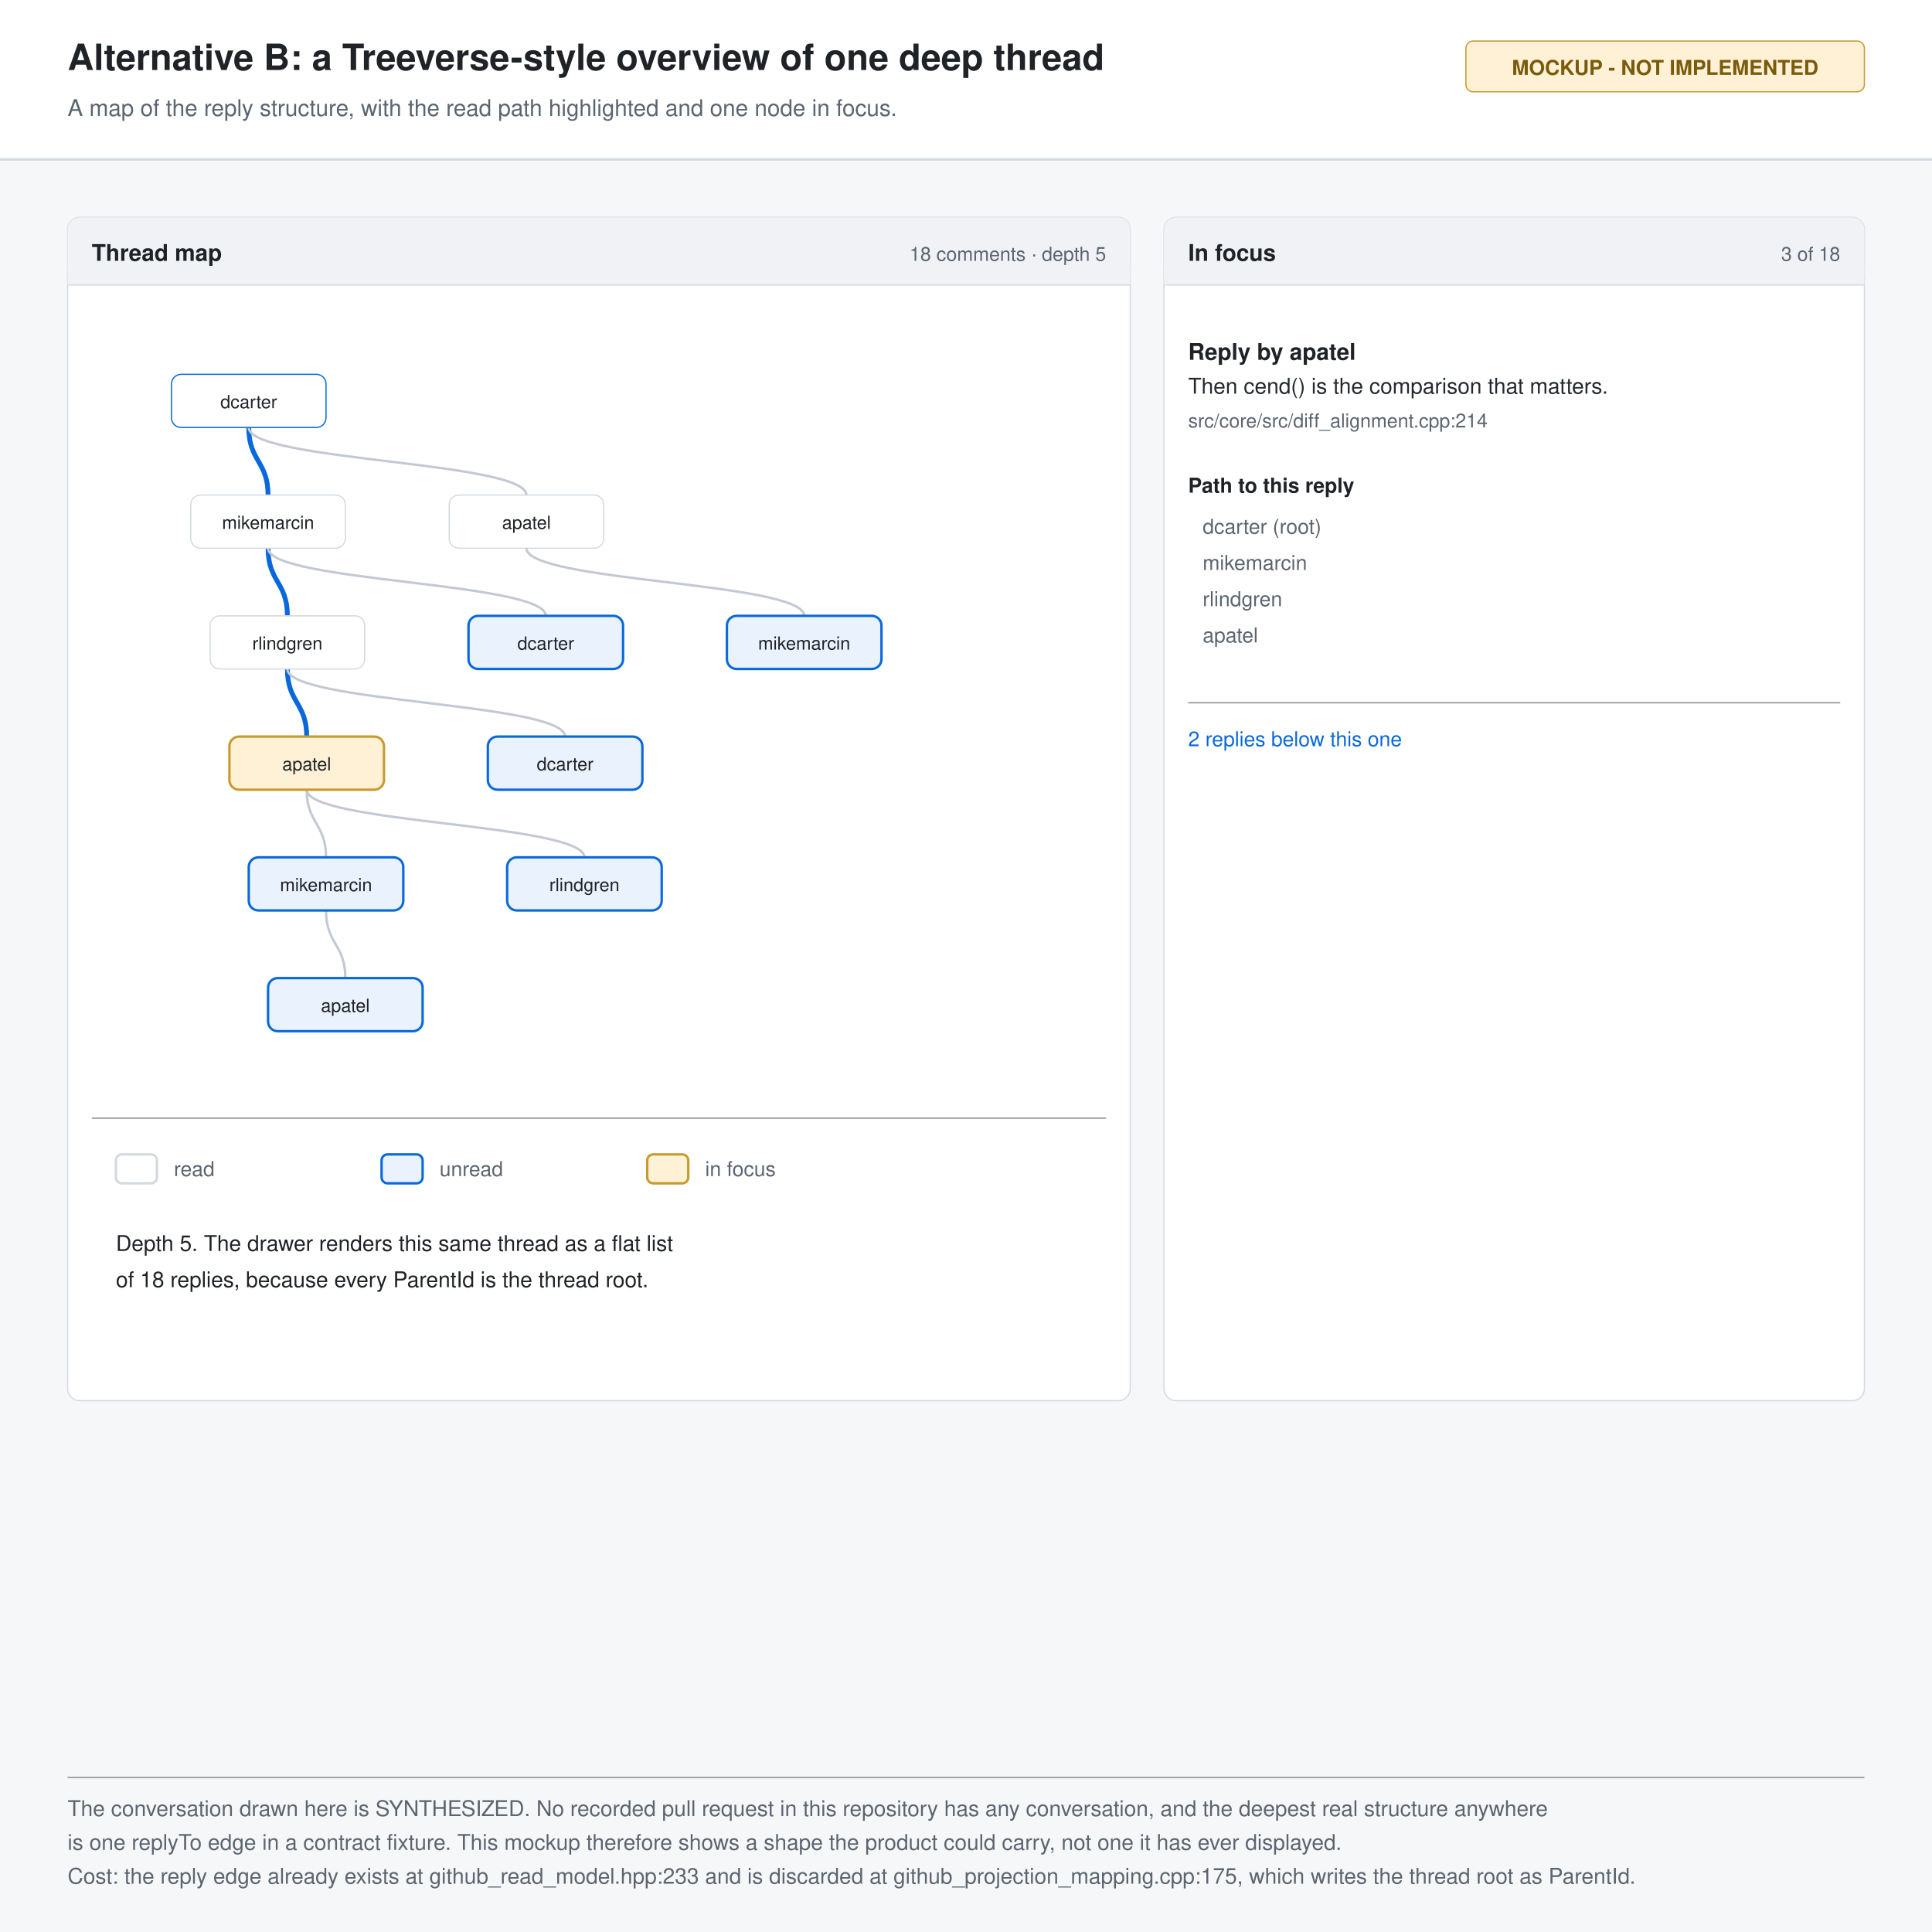
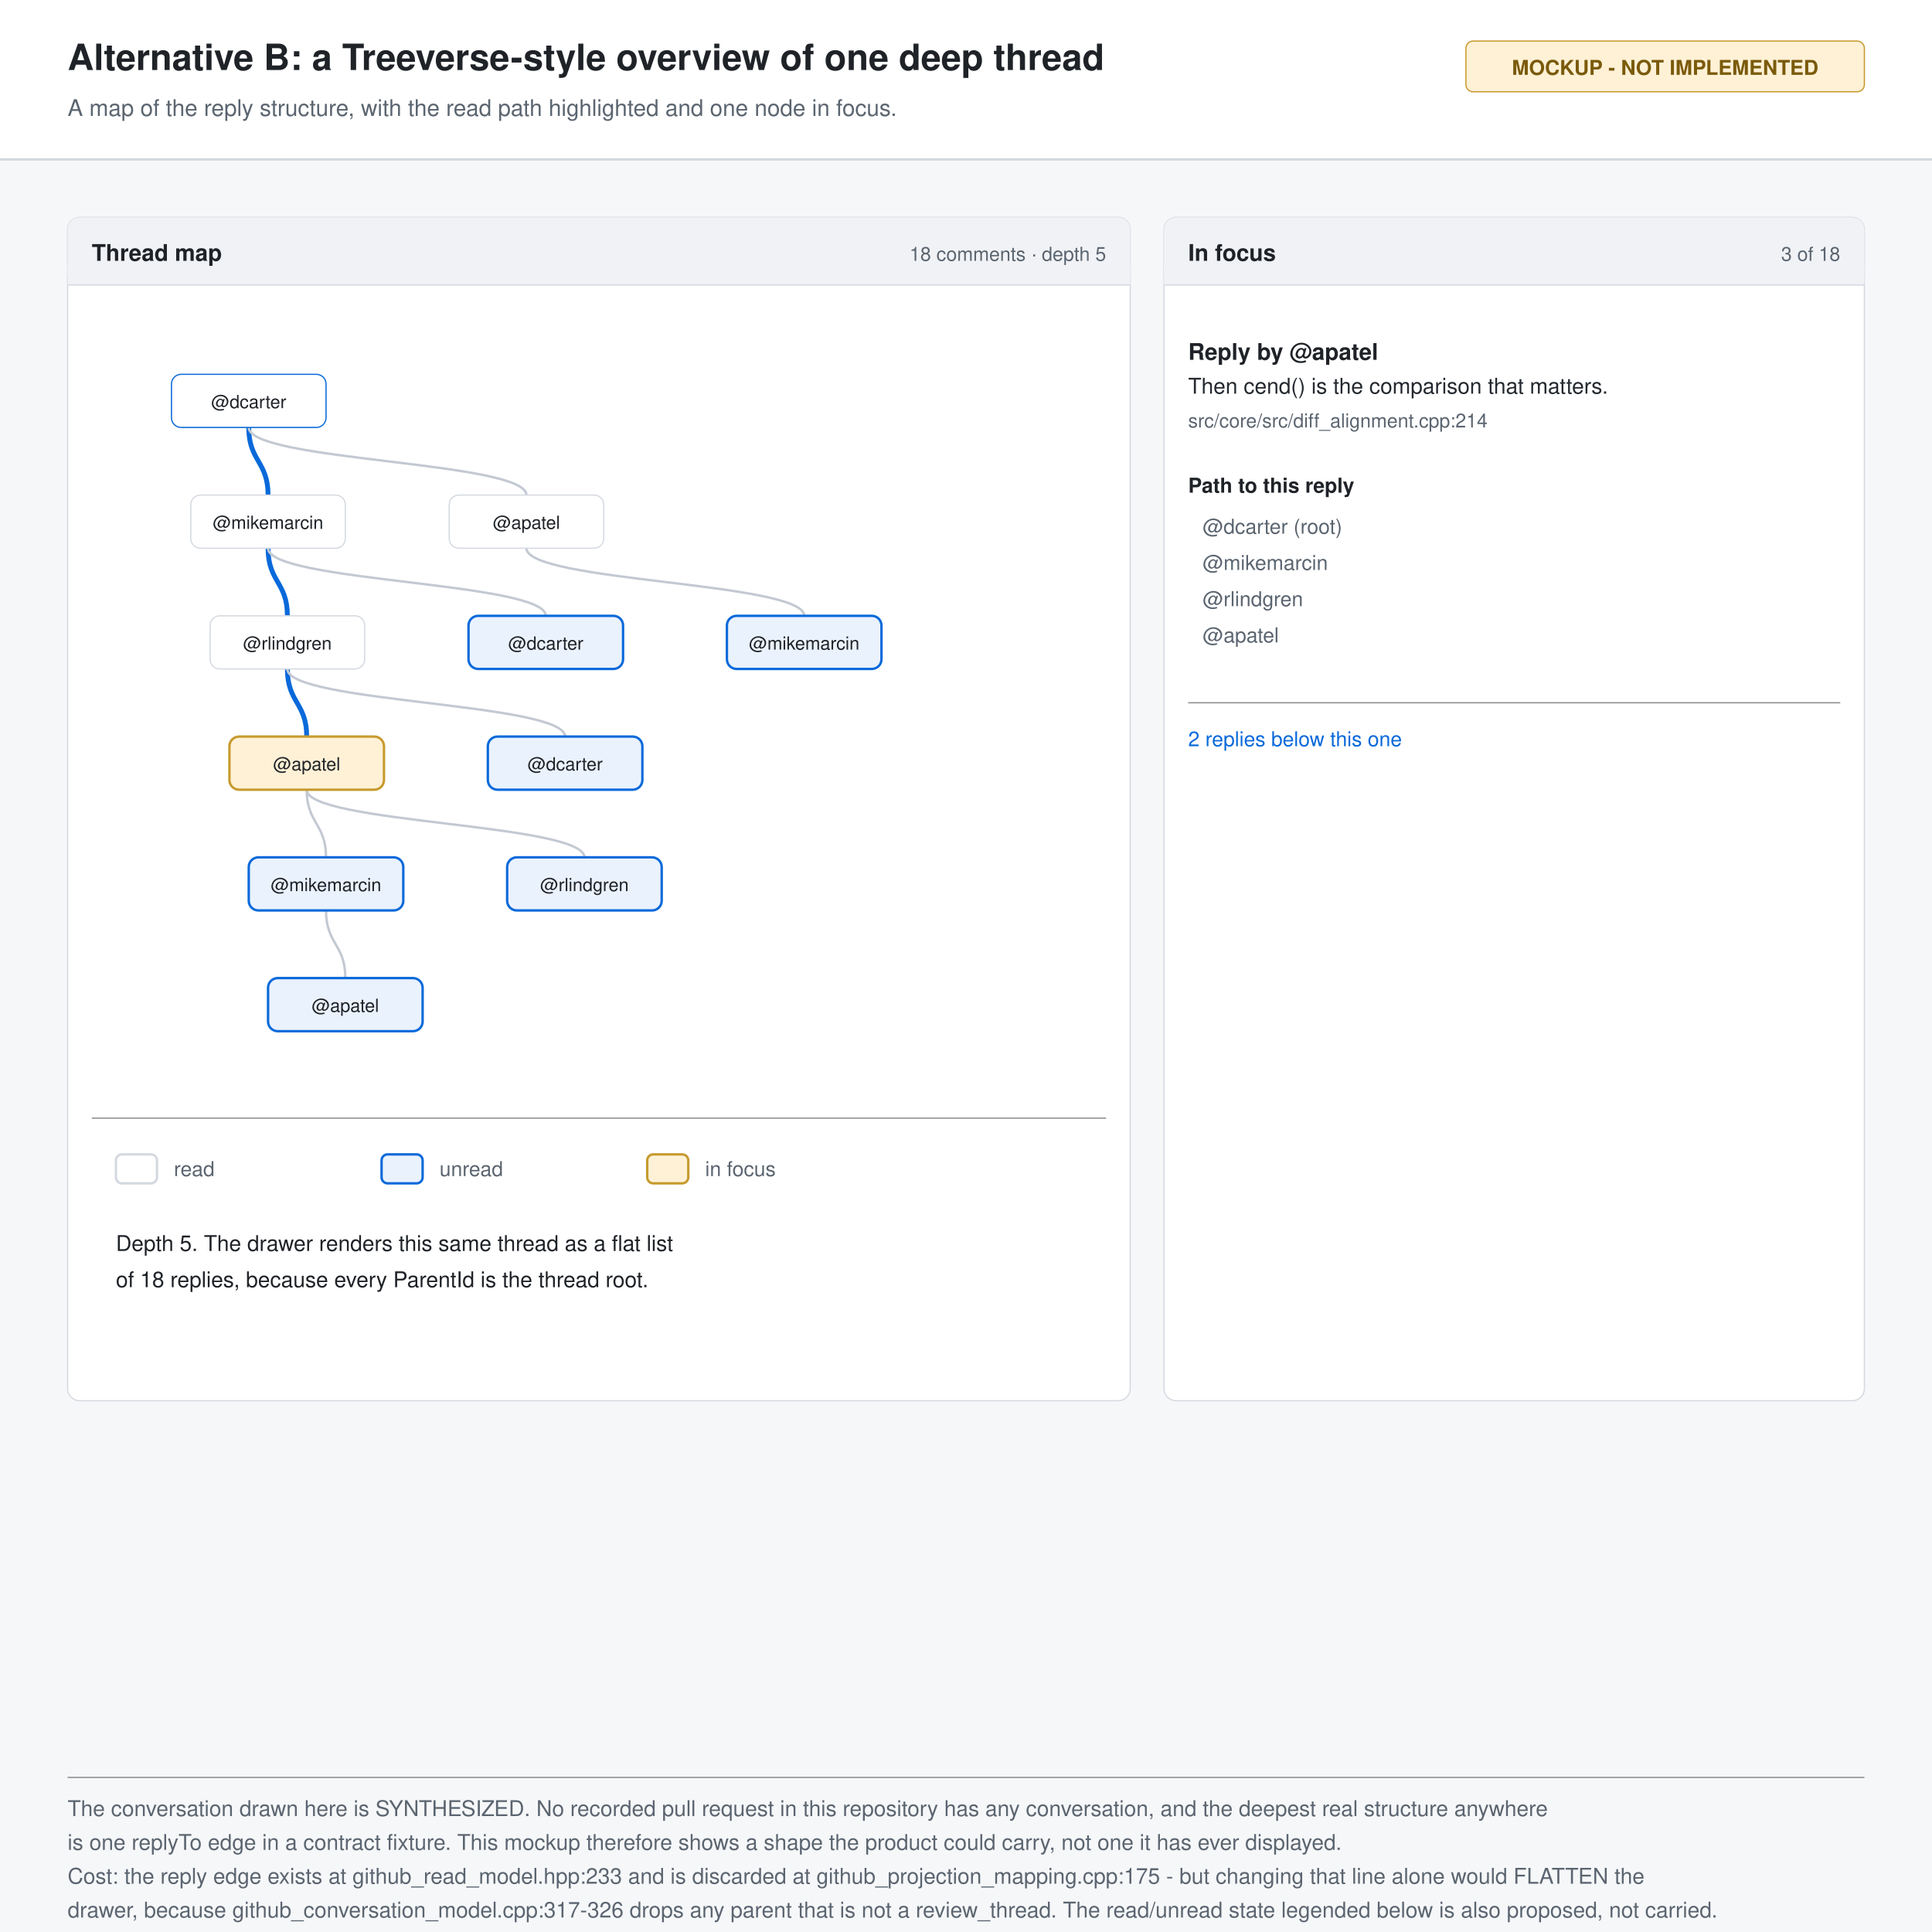
<svg xmlns="http://www.w3.org/2000/svg" width="1600" height="1600" viewBox="0 0 1600 1600">
  <rect width="1600" height="1600" fill="#F6F7F9" />
  <rect x="0" y="0" width="1600" height="132" fill="#FFFFFF" />
  <line x1="0" y1="132" x2="1600" y2="132" stroke="#D4D9E0" stroke-width="2" />
  <text x="56" y="58" font-family="-apple-system, 'Helvetica Neue', Helvetica, Arial, sans-serif" font-size="30" font-weight="600" fill="#1F2328">Alternative B: a Treeverse-style overview of one deep thread</text>
  <text x="56" y="96" font-family="-apple-system, 'Helvetica Neue', Helvetica, Arial, sans-serif" font-size="19" font-weight="400" fill="#5B6570">A map of the reply structure, with the read path highlighted and one node in focus.</text>
  <rect x="1214" y="34" width="330" height="42" fill="#FFF1D6" rx="6" stroke="#C79A2E" stroke-width="1" />
  <text x="1379" y="62" font-family="-apple-system, 'Helvetica Neue', Helvetica, Arial, sans-serif" font-size="17" font-weight="600" fill="#7A5A0B" text-anchor="middle">MOCKUP - NOT IMPLEMENTED</text>
  <line x1="56" y1="1472" x2="1544" y2="1472" stroke="#8C8C8C" stroke-width="1" />
  <text x="56" y="1504" font-family="-apple-system, 'Helvetica Neue', Helvetica, Arial, sans-serif" font-size="18" font-weight="400" fill="#5B6570">The conversation drawn here is SYNTHESIZED. No recorded pull request in this repository has any conversation, and the deepest real structure anywhere</text>
  <text x="56" y="1532" font-family="-apple-system, 'Helvetica Neue', Helvetica, Arial, sans-serif" font-size="18" font-weight="400" fill="#5B6570">is one replyTo edge in a contract fixture. This mockup therefore shows a shape the product could carry, not one it has ever displayed.</text>
-   <text x="56" y="1560" font-family="-apple-system, 'Helvetica Neue', Helvetica, Arial, sans-serif" font-size="18" font-weight="400" fill="#5B6570">Cost: the reply edge already exists at github_read_model.hpp:233 and is discarded at github_projection_mapping.cpp:175, which writes the thread root as ParentId.</text>
+   <text x="56" y="1560" font-family="-apple-system, 'Helvetica Neue', Helvetica, Arial, sans-serif" font-size="18" font-weight="400" fill="#5B6570">Cost: the reply edge exists at github_read_model.hpp:233 and is discarded at github_projection_mapping.cpp:175 - but changing that line alone would FLATTEN the</text>
+   <text x="56" y="1588" font-family="-apple-system, 'Helvetica Neue', Helvetica, Arial, sans-serif" font-size="18" font-weight="400" fill="#5B6570">drawer, because github_conversation_model.cpp:317-326 drops any parent that is not a review_thread. The read/unread state legended below is also proposed, not carried.</text>
  <rect x="56" y="180" width="880" height="980" fill="#FFFFFF" rx="10" stroke="#D4D9E0" stroke-width="1" />
  <rect x="56" y="180" width="880" height="56" fill="#F0F2F5" rx="10" />
  <rect x="56" y="220" width="880" height="16" fill="#F0F2F5" />
  <line x1="56" y1="236" x2="936" y2="236" stroke="#D4D9E0" stroke-width="1" />
  <text x="76" y="216" font-family="-apple-system, 'Helvetica Neue', Helvetica, Arial, sans-serif" font-size="19" font-weight="600" fill="#1F2328">Thread map</text>
  <text x="916" y="216" font-family="-apple-system, 'Helvetica Neue', Helvetica, Arial, sans-serif" font-size="16" font-weight="400" fill="#5B6570" text-anchor="end">18 comments · depth 5</text>
  <path d="M 206 354 C 206 382 222 382 222 410" fill="none" stroke="#0969DA" stroke-width="4" />
  <path d="M 206 354 C 206 382 436 382 436 410" fill="none" stroke="#C3C9D2" stroke-width="2" />
  <path d="M 222 454 C 222 482 238 482 238 510" fill="none" stroke="#0969DA" stroke-width="4" />
  <path d="M 222 454 C 222 482 452 482 452 510" fill="none" stroke="#C3C9D2" stroke-width="2" />
  <path d="M 436 454 C 436 482 666 482 666 510" fill="none" stroke="#C3C9D2" stroke-width="2" />
  <path d="M 238 554 C 238 582 254 582 254 610" fill="none" stroke="#0969DA" stroke-width="4" />
  <path d="M 238 554 C 238 582 468 582 468 610" fill="none" stroke="#C3C9D2" stroke-width="2" />
  <path d="M 254 654 C 254 682 270 682 270 710" fill="none" stroke="#C3C9D2" stroke-width="2" />
  <path d="M 254 654 C 254 682 484 682 484 710" fill="none" stroke="#C3C9D2" stroke-width="2" />
  <path d="M 270 754 C 270 782 286 782 286 810" fill="none" stroke="#C3C9D2" stroke-width="2" />
  <rect x="142" y="310" width="128" height="44" fill="#FFFFFF" rx="8" stroke="#0969DA" stroke-width="1" />
-   <text x="206" y="338" font-family="-apple-system, 'Helvetica Neue', Helvetica, Arial, sans-serif" font-size="15" font-weight="400" fill="#1F2328" text-anchor="middle">dcarter</text>
+   <text x="206" y="338" font-family="-apple-system, 'Helvetica Neue', Helvetica, Arial, sans-serif" font-size="15" font-weight="400" fill="#1F2328" text-anchor="middle">@dcarter</text>
  <rect x="158" y="410" width="128" height="44" fill="#FFFFFF" rx="8" stroke="#D4D9E0" stroke-width="1" />
-   <text x="222" y="438" font-family="-apple-system, 'Helvetica Neue', Helvetica, Arial, sans-serif" font-size="15" font-weight="400" fill="#1F2328" text-anchor="middle">mikemarcin</text>
+   <text x="222" y="438" font-family="-apple-system, 'Helvetica Neue', Helvetica, Arial, sans-serif" font-size="15" font-weight="400" fill="#1F2328" text-anchor="middle">@mikemarcin</text>
  <rect x="372" y="410" width="128" height="44" fill="#FFFFFF" rx="8" stroke="#D4D9E0" stroke-width="1" />
-   <text x="436" y="438" font-family="-apple-system, 'Helvetica Neue', Helvetica, Arial, sans-serif" font-size="15" font-weight="400" fill="#1F2328" text-anchor="middle">apatel</text>
+   <text x="436" y="438" font-family="-apple-system, 'Helvetica Neue', Helvetica, Arial, sans-serif" font-size="15" font-weight="400" fill="#1F2328" text-anchor="middle">@apatel</text>
  <rect x="174" y="510" width="128" height="44" fill="#FFFFFF" rx="8" stroke="#D4D9E0" stroke-width="1" />
-   <text x="238" y="538" font-family="-apple-system, 'Helvetica Neue', Helvetica, Arial, sans-serif" font-size="15" font-weight="400" fill="#1F2328" text-anchor="middle">rlindgren</text>
+   <text x="238" y="538" font-family="-apple-system, 'Helvetica Neue', Helvetica, Arial, sans-serif" font-size="15" font-weight="400" fill="#1F2328" text-anchor="middle">@rlindgren</text>
  <rect x="388" y="510" width="128" height="44" fill="#EAF2FD" rx="8" stroke="#0969DA" stroke-width="2" />
-   <text x="452" y="538" font-family="-apple-system, 'Helvetica Neue', Helvetica, Arial, sans-serif" font-size="15" font-weight="400" fill="#1F2328" text-anchor="middle">dcarter</text>
+   <text x="452" y="538" font-family="-apple-system, 'Helvetica Neue', Helvetica, Arial, sans-serif" font-size="15" font-weight="400" fill="#1F2328" text-anchor="middle">@dcarter</text>
  <rect x="602" y="510" width="128" height="44" fill="#EAF2FD" rx="8" stroke="#0969DA" stroke-width="2" />
-   <text x="666" y="538" font-family="-apple-system, 'Helvetica Neue', Helvetica, Arial, sans-serif" font-size="15" font-weight="400" fill="#1F2328" text-anchor="middle">mikemarcin</text>
+   <text x="666" y="538" font-family="-apple-system, 'Helvetica Neue', Helvetica, Arial, sans-serif" font-size="15" font-weight="400" fill="#1F2328" text-anchor="middle">@mikemarcin</text>
  <rect x="190" y="610" width="128" height="44" fill="#FFF1D6" rx="8" stroke="#C79A2E" stroke-width="2" />
-   <text x="254" y="638" font-family="-apple-system, 'Helvetica Neue', Helvetica, Arial, sans-serif" font-size="15" font-weight="400" fill="#1F2328" text-anchor="middle">apatel</text>
+   <text x="254" y="638" font-family="-apple-system, 'Helvetica Neue', Helvetica, Arial, sans-serif" font-size="15" font-weight="400" fill="#1F2328" text-anchor="middle">@apatel</text>
  <rect x="404" y="610" width="128" height="44" fill="#EAF2FD" rx="8" stroke="#0969DA" stroke-width="2" />
-   <text x="468" y="638" font-family="-apple-system, 'Helvetica Neue', Helvetica, Arial, sans-serif" font-size="15" font-weight="400" fill="#1F2328" text-anchor="middle">dcarter</text>
+   <text x="468" y="638" font-family="-apple-system, 'Helvetica Neue', Helvetica, Arial, sans-serif" font-size="15" font-weight="400" fill="#1F2328" text-anchor="middle">@dcarter</text>
  <rect x="206" y="710" width="128" height="44" fill="#EAF2FD" rx="8" stroke="#0969DA" stroke-width="2" />
-   <text x="270" y="738" font-family="-apple-system, 'Helvetica Neue', Helvetica, Arial, sans-serif" font-size="15" font-weight="400" fill="#1F2328" text-anchor="middle">mikemarcin</text>
+   <text x="270" y="738" font-family="-apple-system, 'Helvetica Neue', Helvetica, Arial, sans-serif" font-size="15" font-weight="400" fill="#1F2328" text-anchor="middle">@mikemarcin</text>
  <rect x="420" y="710" width="128" height="44" fill="#EAF2FD" rx="8" stroke="#0969DA" stroke-width="2" />
-   <text x="484" y="738" font-family="-apple-system, 'Helvetica Neue', Helvetica, Arial, sans-serif" font-size="15" font-weight="400" fill="#1F2328" text-anchor="middle">rlindgren</text>
+   <text x="484" y="738" font-family="-apple-system, 'Helvetica Neue', Helvetica, Arial, sans-serif" font-size="15" font-weight="400" fill="#1F2328" text-anchor="middle">@rlindgren</text>
  <rect x="222" y="810" width="128" height="44" fill="#EAF2FD" rx="8" stroke="#0969DA" stroke-width="2" />
-   <text x="286" y="838" font-family="-apple-system, 'Helvetica Neue', Helvetica, Arial, sans-serif" font-size="15" font-weight="400" fill="#1F2328" text-anchor="middle">apatel</text>
+   <text x="286" y="838" font-family="-apple-system, 'Helvetica Neue', Helvetica, Arial, sans-serif" font-size="15" font-weight="400" fill="#1F2328" text-anchor="middle">@apatel</text>
  <line x1="76" y1="926" x2="916" y2="926" stroke="#8C8C8C" stroke-width="1" />
  <rect x="96" y="956" width="34" height="24" fill="#FFFFFF" rx="5" stroke="#D4D9E0" stroke-width="2" />
  <text x="144" y="974" font-family="-apple-system, 'Helvetica Neue', Helvetica, Arial, sans-serif" font-size="17" font-weight="400" fill="#5B6570">read</text>
  <rect x="316" y="956" width="34" height="24" fill="#EAF2FD" rx="5" stroke="#0969DA" stroke-width="2" />
  <text x="364" y="974" font-family="-apple-system, 'Helvetica Neue', Helvetica, Arial, sans-serif" font-size="17" font-weight="400" fill="#5B6570">unread</text>
  <rect x="536" y="956" width="34" height="24" fill="#FFF1D6" rx="5" stroke="#C79A2E" stroke-width="2" />
  <text x="584" y="974" font-family="-apple-system, 'Helvetica Neue', Helvetica, Arial, sans-serif" font-size="17" font-weight="400" fill="#5B6570">in focus</text>
  <text x="96" y="1036" font-family="-apple-system, 'Helvetica Neue', Helvetica, Arial, sans-serif" font-size="18" font-weight="400" fill="#1F2328">Depth 5. The drawer renders this same thread as a flat list</text>
  <text x="96" y="1066" font-family="-apple-system, 'Helvetica Neue', Helvetica, Arial, sans-serif" font-size="18" font-weight="400" fill="#1F2328">of 18 replies, because every ParentId is the thread root.</text>
  <rect x="964" y="180" width="580" height="980" fill="#FFFFFF" rx="10" stroke="#D4D9E0" stroke-width="1" />
  <rect x="964" y="180" width="580" height="56" fill="#F0F2F5" rx="10" />
  <rect x="964" y="220" width="580" height="16" fill="#F0F2F5" />
  <line x1="964" y1="236" x2="1544" y2="236" stroke="#D4D9E0" stroke-width="1" />
  <text x="984" y="216" font-family="-apple-system, 'Helvetica Neue', Helvetica, Arial, sans-serif" font-size="19" font-weight="600" fill="#1F2328">In focus</text>
  <text x="1524" y="216" font-family="-apple-system, 'Helvetica Neue', Helvetica, Arial, sans-serif" font-size="16" font-weight="400" fill="#5B6570" text-anchor="end">3 of 18</text>
-   <text x="984" y="298" font-family="-apple-system, 'Helvetica Neue', Helvetica, Arial, sans-serif" font-size="19" font-weight="600" fill="#1F2328">Reply by apatel</text>
+   <text x="984" y="298" font-family="-apple-system, 'Helvetica Neue', Helvetica, Arial, sans-serif" font-size="19" font-weight="600" fill="#1F2328">Reply by @apatel</text>
  <text x="984" y="326" font-family="-apple-system, 'Helvetica Neue', Helvetica, Arial, sans-serif" font-size="18" font-weight="400" fill="#24292F">Then cend() is the comparison that matters.</text>
  <text x="984" y="354" font-family="-apple-system, 'Helvetica Neue', Helvetica, Arial, sans-serif" font-size="16" font-weight="400" fill="#5B6570">src/core/src/diff_alignment.cpp:214</text>
  <text x="984" y="408" font-family="-apple-system, 'Helvetica Neue', Helvetica, Arial, sans-serif" font-size="17" font-weight="600" fill="#1F2328">Path to this reply</text>
-   <text x="996" y="442" font-family="-apple-system, 'Helvetica Neue', Helvetica, Arial, sans-serif" font-size="17" font-weight="400" fill="#5B6570">dcarter (root)</text>
-   <text x="996" y="472" font-family="-apple-system, 'Helvetica Neue', Helvetica, Arial, sans-serif" font-size="17" font-weight="400" fill="#5B6570">mikemarcin</text>
-   <text x="996" y="502" font-family="-apple-system, 'Helvetica Neue', Helvetica, Arial, sans-serif" font-size="17" font-weight="400" fill="#5B6570">rlindgren</text>
-   <text x="996" y="532" font-family="-apple-system, 'Helvetica Neue', Helvetica, Arial, sans-serif" font-size="17" font-weight="400" fill="#5B6570">apatel</text>
+   <text x="996" y="442" font-family="-apple-system, 'Helvetica Neue', Helvetica, Arial, sans-serif" font-size="17" font-weight="400" fill="#5B6570">@dcarter (root)</text>
+   <text x="996" y="472" font-family="-apple-system, 'Helvetica Neue', Helvetica, Arial, sans-serif" font-size="17" font-weight="400" fill="#5B6570">@mikemarcin</text>
+   <text x="996" y="502" font-family="-apple-system, 'Helvetica Neue', Helvetica, Arial, sans-serif" font-size="17" font-weight="400" fill="#5B6570">@rlindgren</text>
+   <text x="996" y="532" font-family="-apple-system, 'Helvetica Neue', Helvetica, Arial, sans-serif" font-size="17" font-weight="400" fill="#5B6570">@apatel</text>
  <line x1="984" y1="582" x2="1524" y2="582" stroke="#8C8C8C" stroke-width="1" />
  <text x="984" y="618" font-family="-apple-system, 'Helvetica Neue', Helvetica, Arial, sans-serif" font-size="17" font-weight="400" fill="#0969DA">2 replies below this one</text>
</svg>
